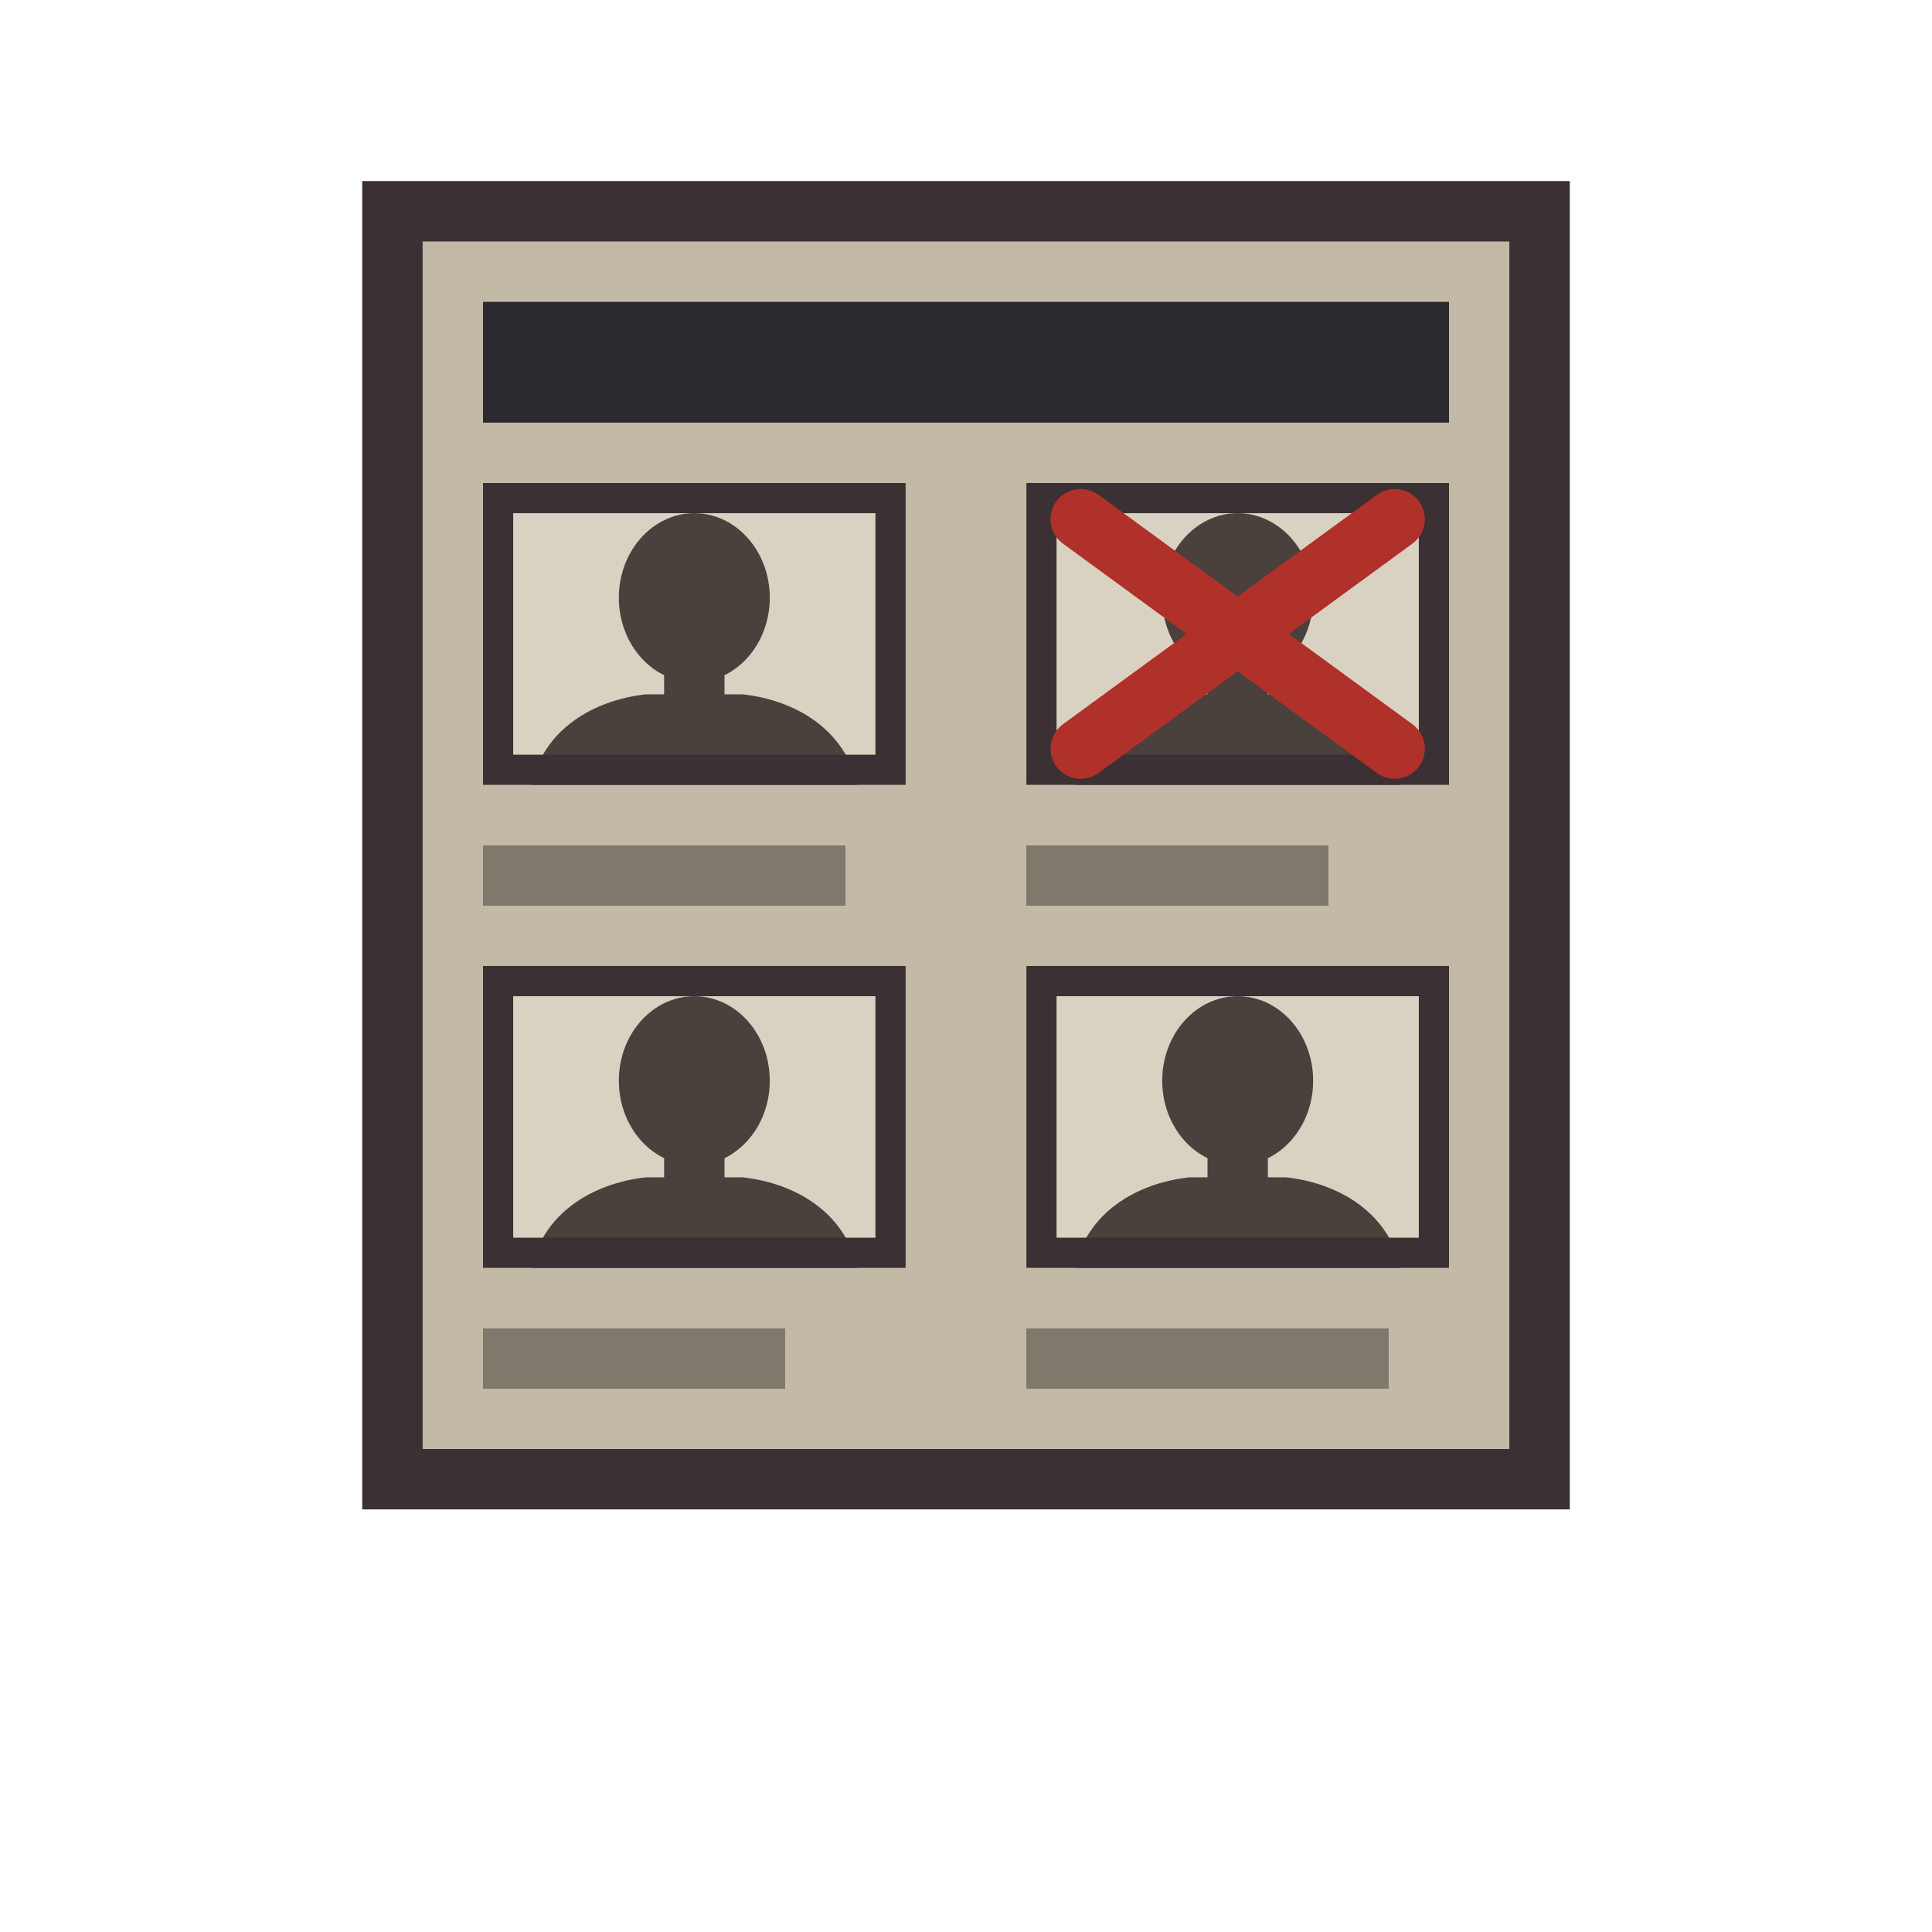
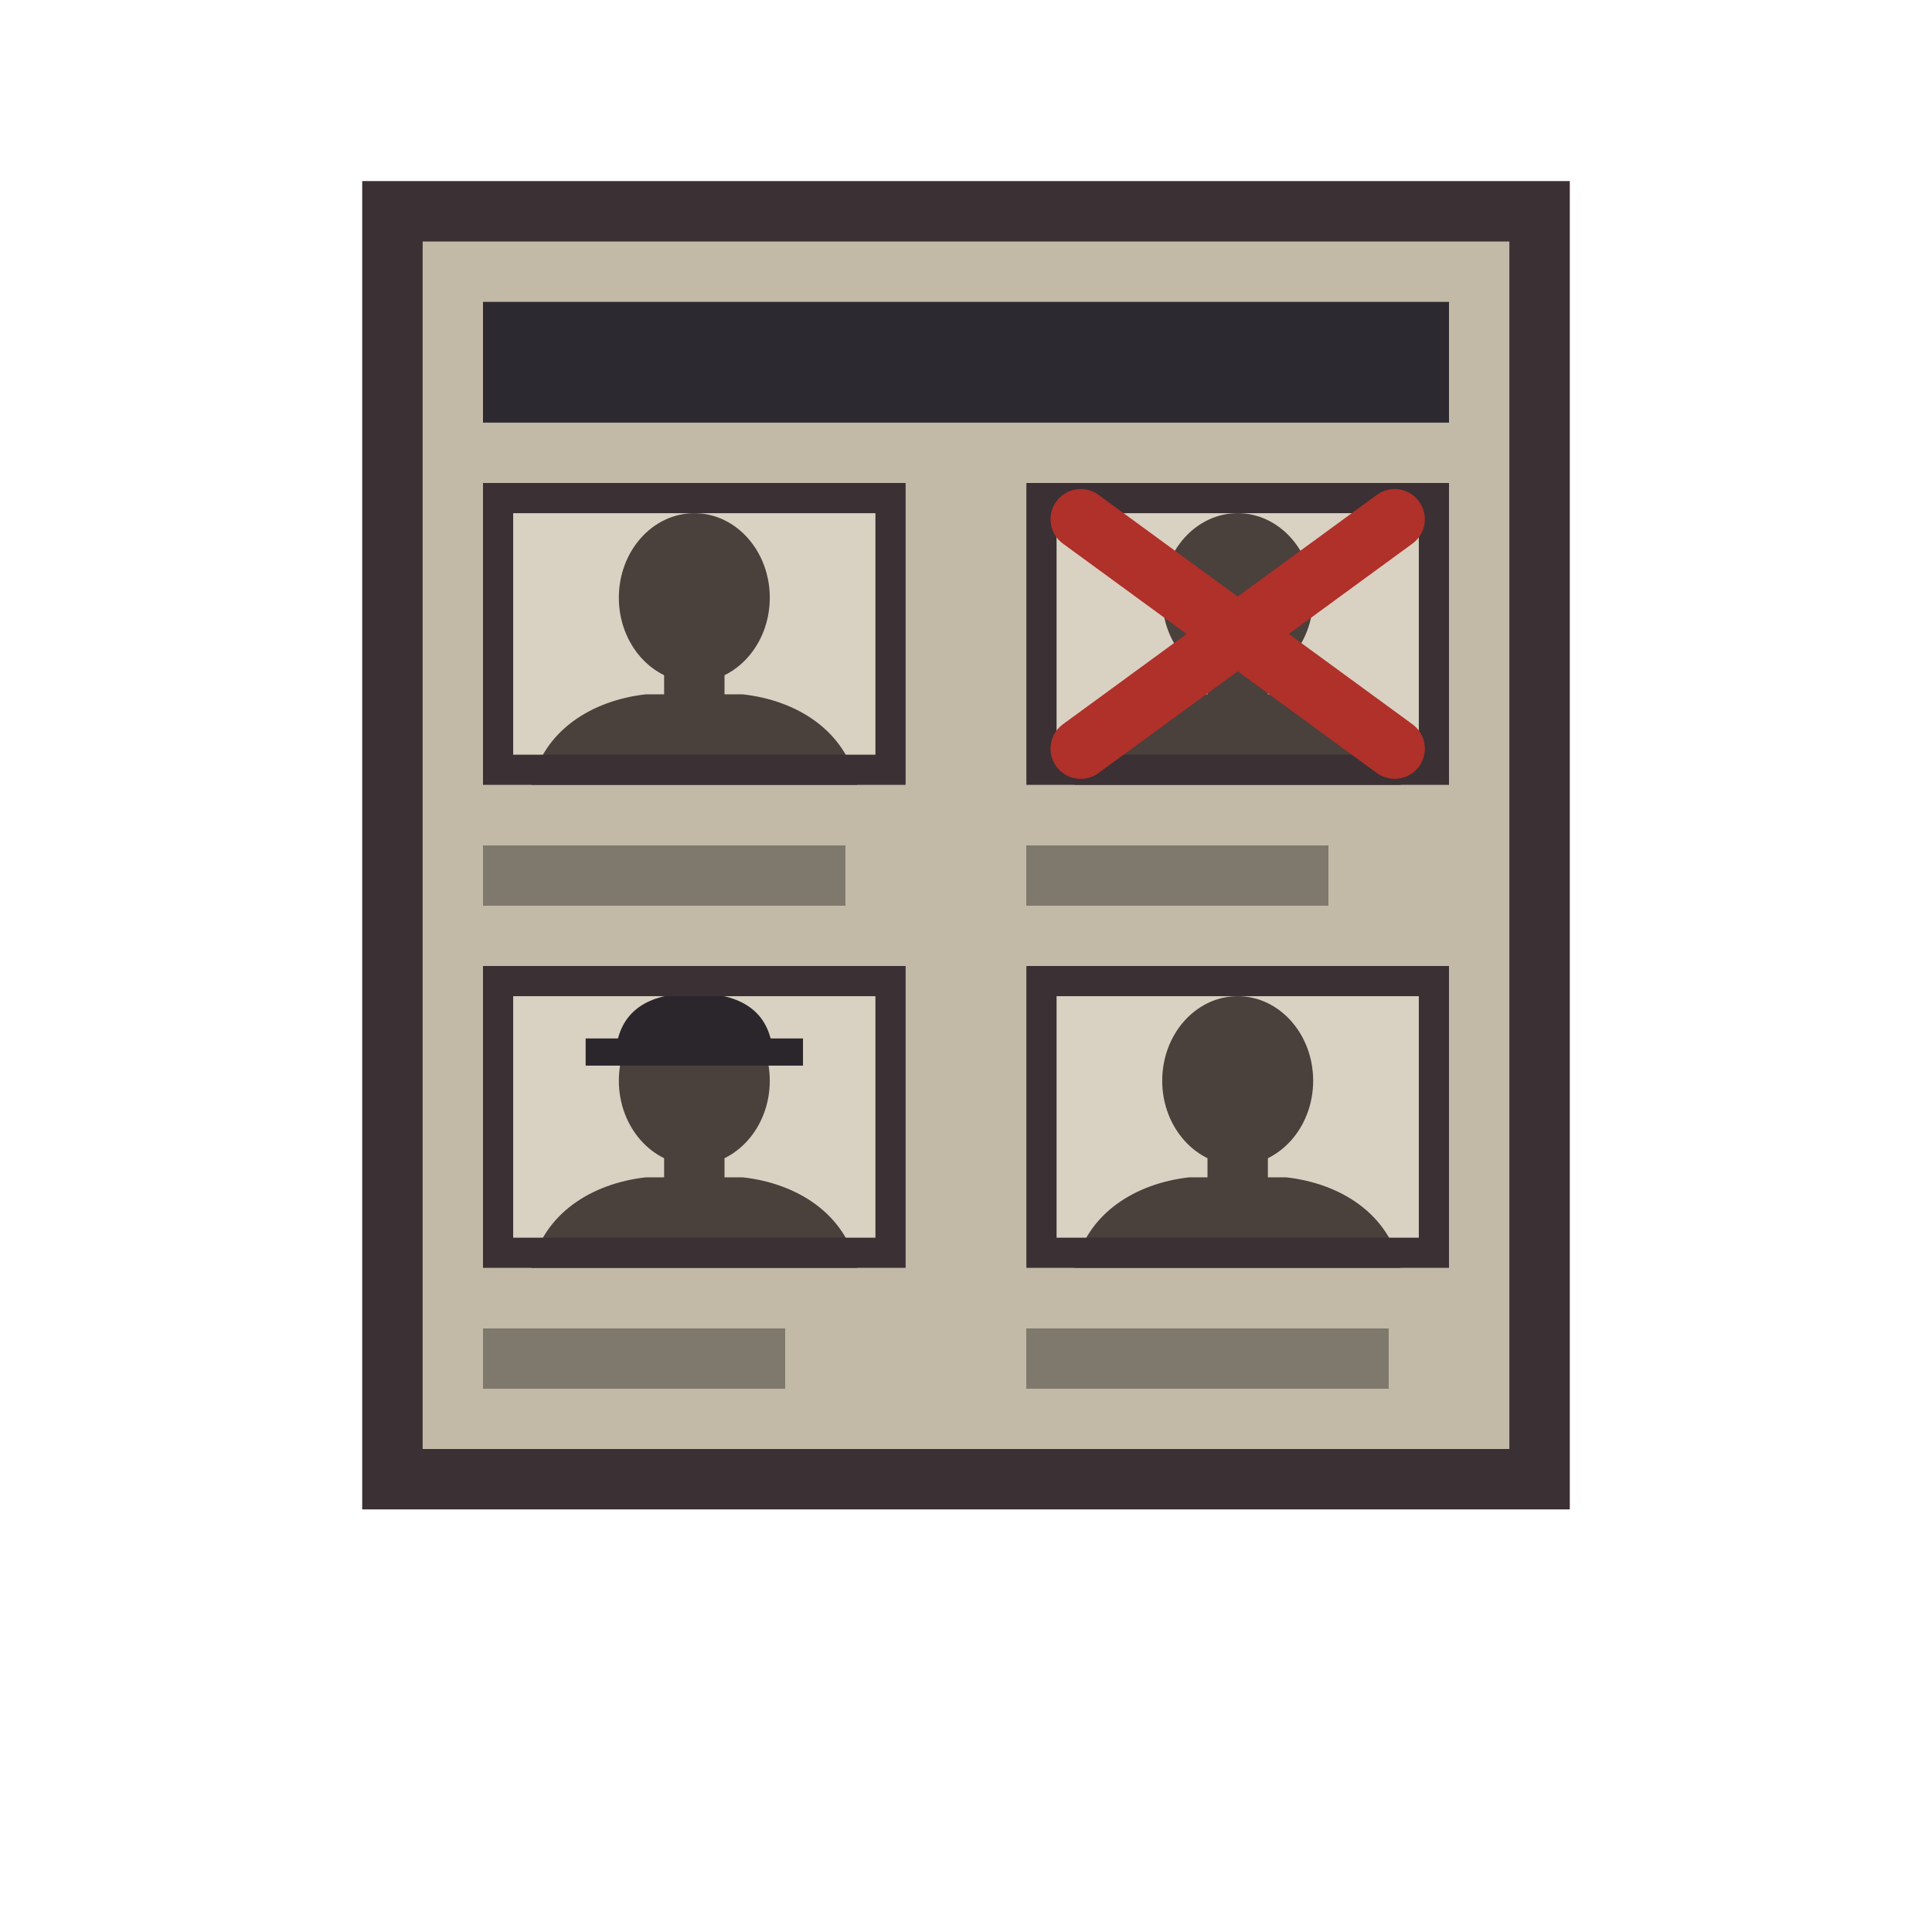
<svg xmlns="http://www.w3.org/2000/svg" width="32" height="32" viewBox="0 0 32 32" shape-rendering="geometricPrecision">
  <rect x="6" y="3" width="20" height="22" fill="#c2b9a6" />
  <rect x="8" y="5" width="16" height="2" fill="#2c2a30" />
  <g transform="translate(8 8)">
    <rect width="7" height="5" fill="#d9d2c3" />
    <ellipse cx="3.5" cy="1.9" rx="1.25" ry="1.4" fill="#4a403c" />
    <rect x="3" y="3" width="1" height="0.7" fill="#4a403c" />
    <path d="M0.8 5C1 4.1 1.8 3.6 2.7 3.5L4.3 3.5C5.2 3.6 6 4.1 6.2 5Z" fill="#4a403c" />
    <rect x="0.25" y="0.25" width="6.5" height="4.5" fill="none" stroke="#3b3034" stroke-width="0.5" />
  </g>
  <g transform="translate(17 8)">
    <rect width="7" height="5" fill="#d9d2c3" />
    <ellipse cx="3.5" cy="1.9" rx="1.25" ry="1.4" fill="#4a403c" />
    <rect x="3" y="3" width="1" height="0.7" fill="#4a403c" />
    <path d="M0.8 5C1 4.1 1.8 3.6 2.7 3.5L4.3 3.5C5.2 3.6 6 4.1 6.2 5Z" fill="#4a403c" />
    <rect x="0.25" y="0.25" width="6.5" height="4.5" fill="none" stroke="#3b3034" stroke-width="0.5" />
    <path d="M0.9 0.6L6.1 4.4M6.1 0.6L0.9 4.4" stroke="#b0302a" stroke-width="1" stroke-linecap="round" />
  </g>
  <g id="neighbor_slot" transform="translate(8 16)">
    <rect width="7" height="5" fill="#d9d2c3" />
    <ellipse cx="3.5" cy="1.9" rx="1.25" ry="1.4" fill="#4a403c" />
+     <path d="M2.2 1.4 Q2.3 0.45 3.5 0.45 Q4.7 0.45 4.8 1.4 Z" fill="#2a262c" />
+     <rect x="1.7" y="1.2" width="3.6" height="0.45" fill="#2a262c" />
    <rect x="3" y="3" width="1" height="0.7" fill="#4a403c" />
    <path d="M0.8 5C1 4.1 1.8 3.6 2.7 3.5L4.3 3.5C5.2 3.6 6 4.1 6.2 5Z" fill="#4a403c" />
    <rect x="0.25" y="0.25" width="6.5" height="4.5" fill="none" stroke="#3b3034" stroke-width="0.5" />
  </g>
  <g transform="translate(17 16)">
    <rect width="7" height="5" fill="#d9d2c3" />
    <ellipse cx="3.5" cy="1.9" rx="1.25" ry="1.4" fill="#4a403c" />
    <rect x="3" y="3" width="1" height="0.7" fill="#4a403c" />
    <path d="M0.8 5C1 4.1 1.8 3.6 2.7 3.5L4.3 3.5C5.2 3.6 6 4.1 6.2 5Z" fill="#4a403c" />
    <rect x="0.25" y="0.25" width="6.5" height="4.5" fill="none" stroke="#3b3034" stroke-width="0.5" />
  </g>
  <g shape-rendering="crispEdges" fill="#7f786c">
    <rect x="8" y="14" width="6" height="1" />
    <rect x="17" y="14" width="5" height="1" />
    <rect x="8" y="22" width="5" height="1" />
    <rect x="17" y="22" width="6" height="1" />
  </g>
  <rect x="6.5" y="3.5" width="19" height="21" fill="none" stroke="#3b3034" stroke-width="1" />
</svg>
